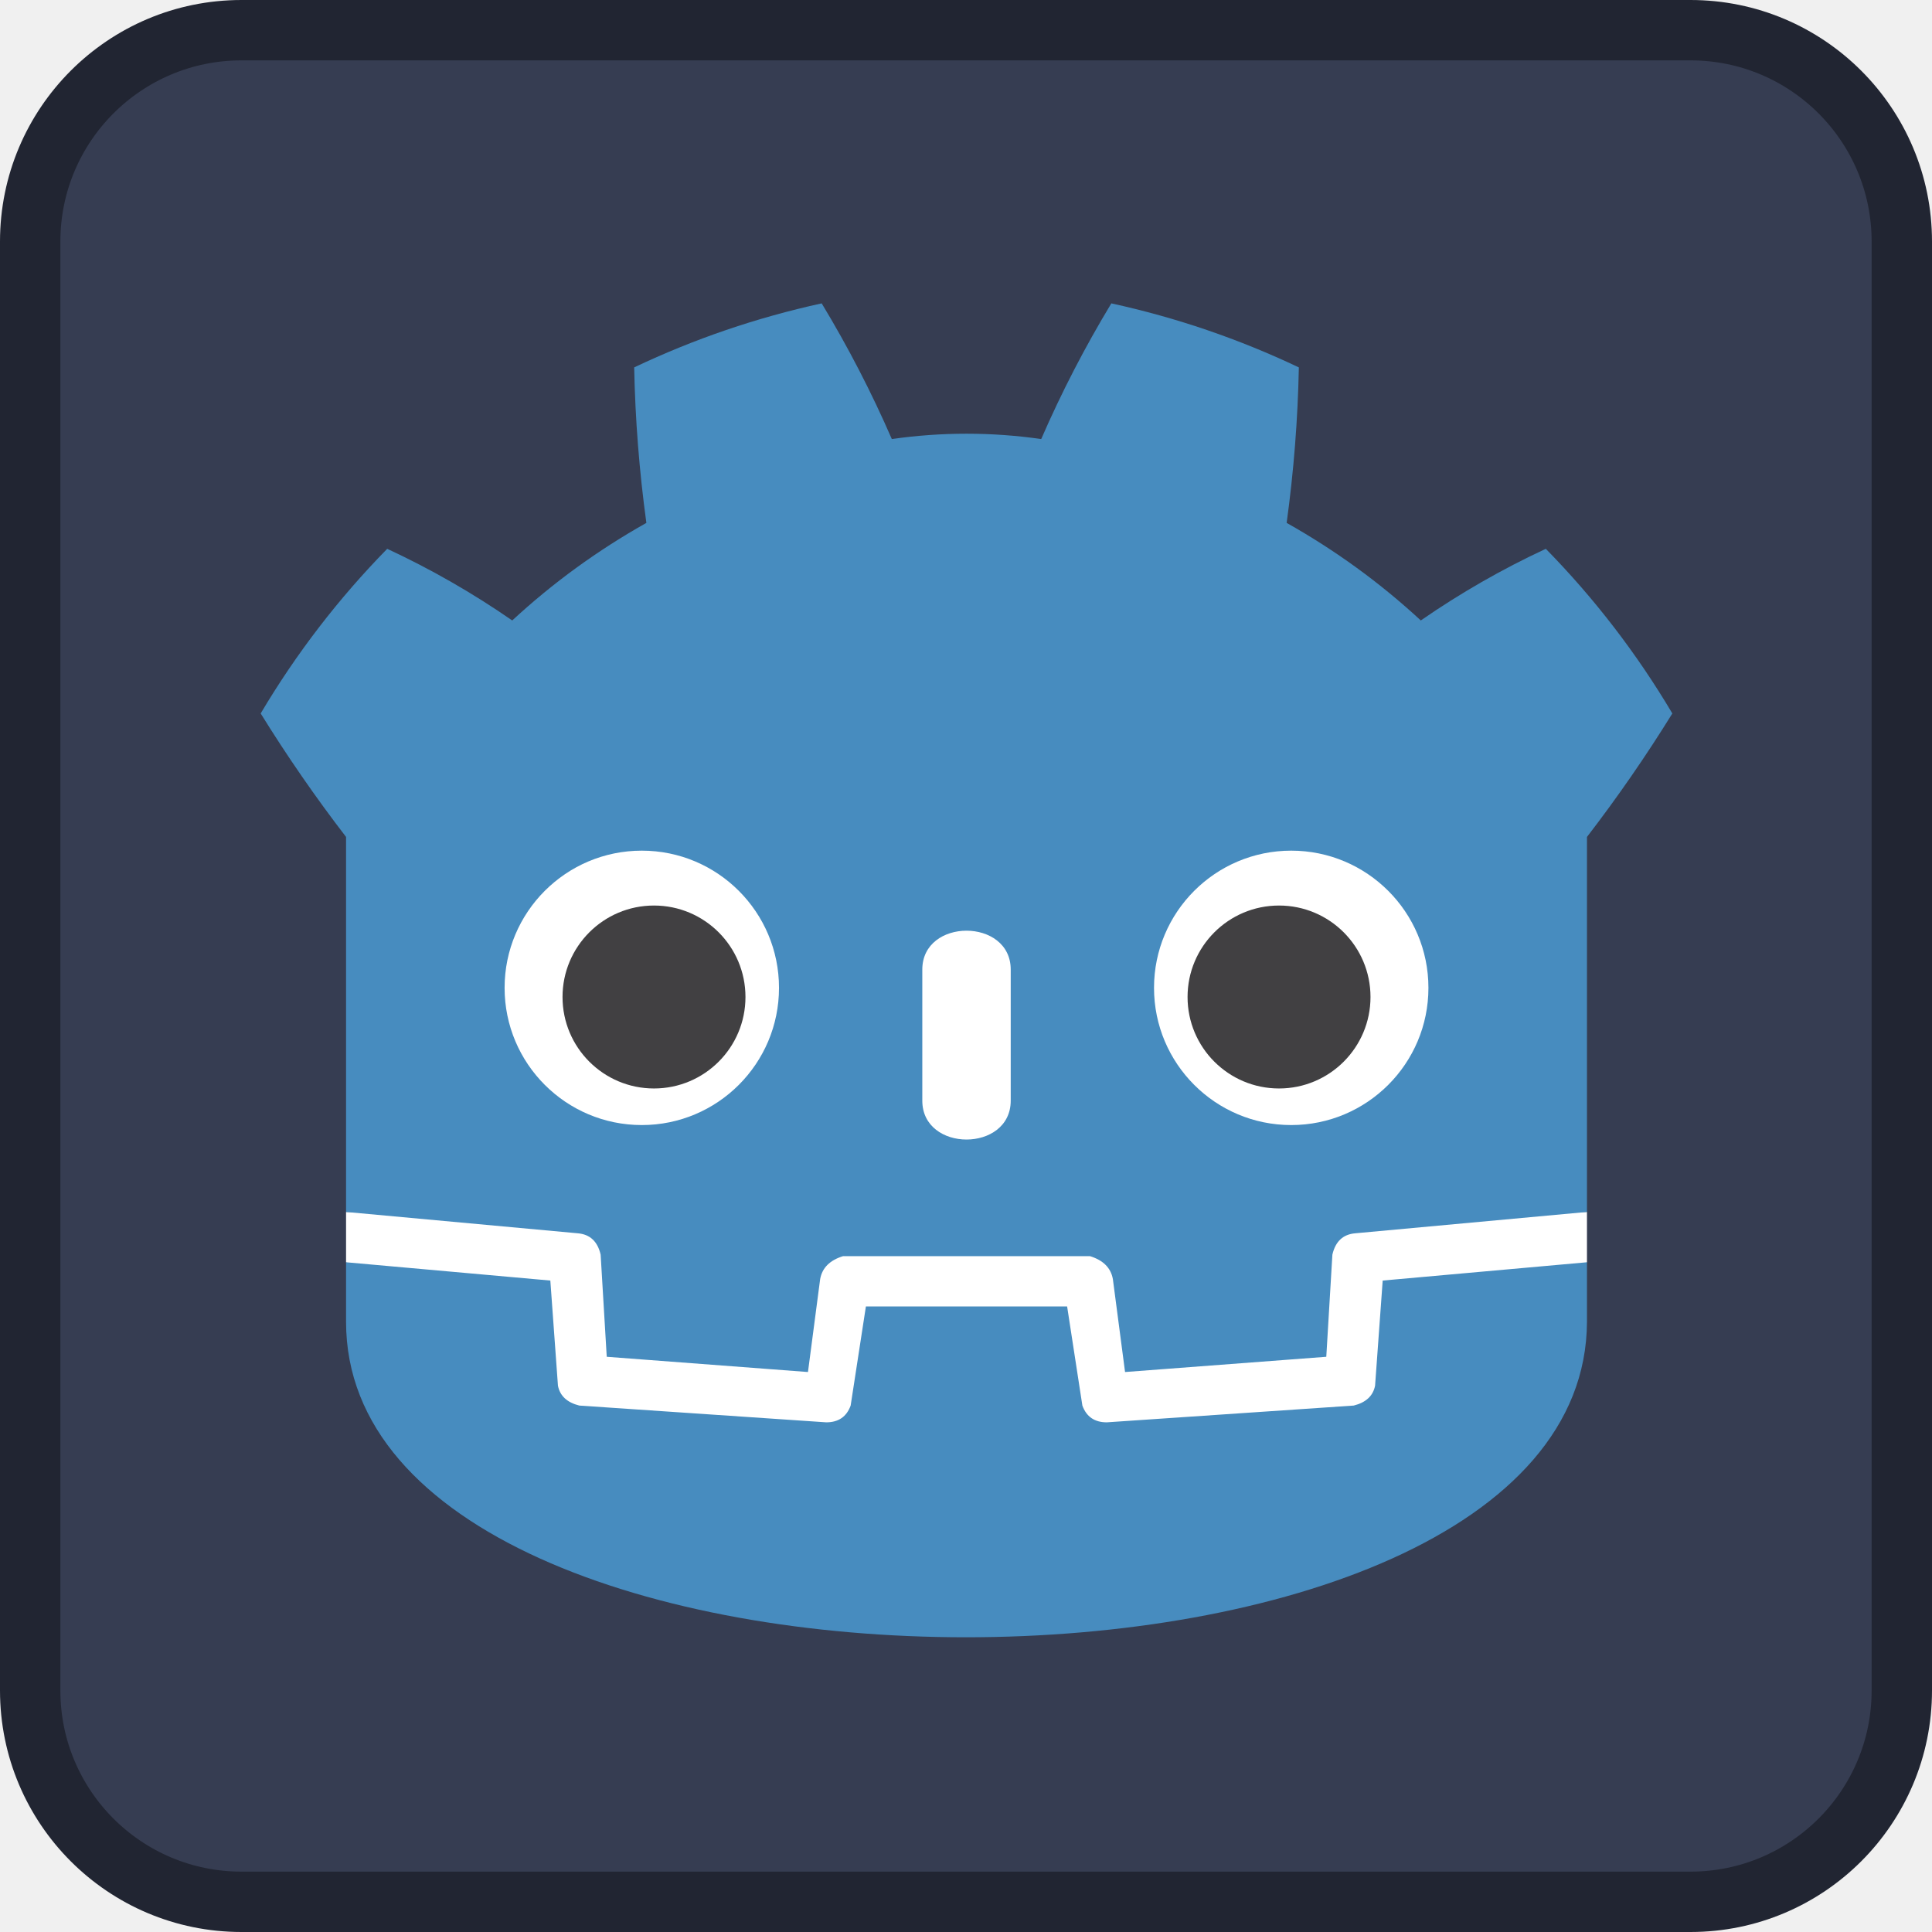
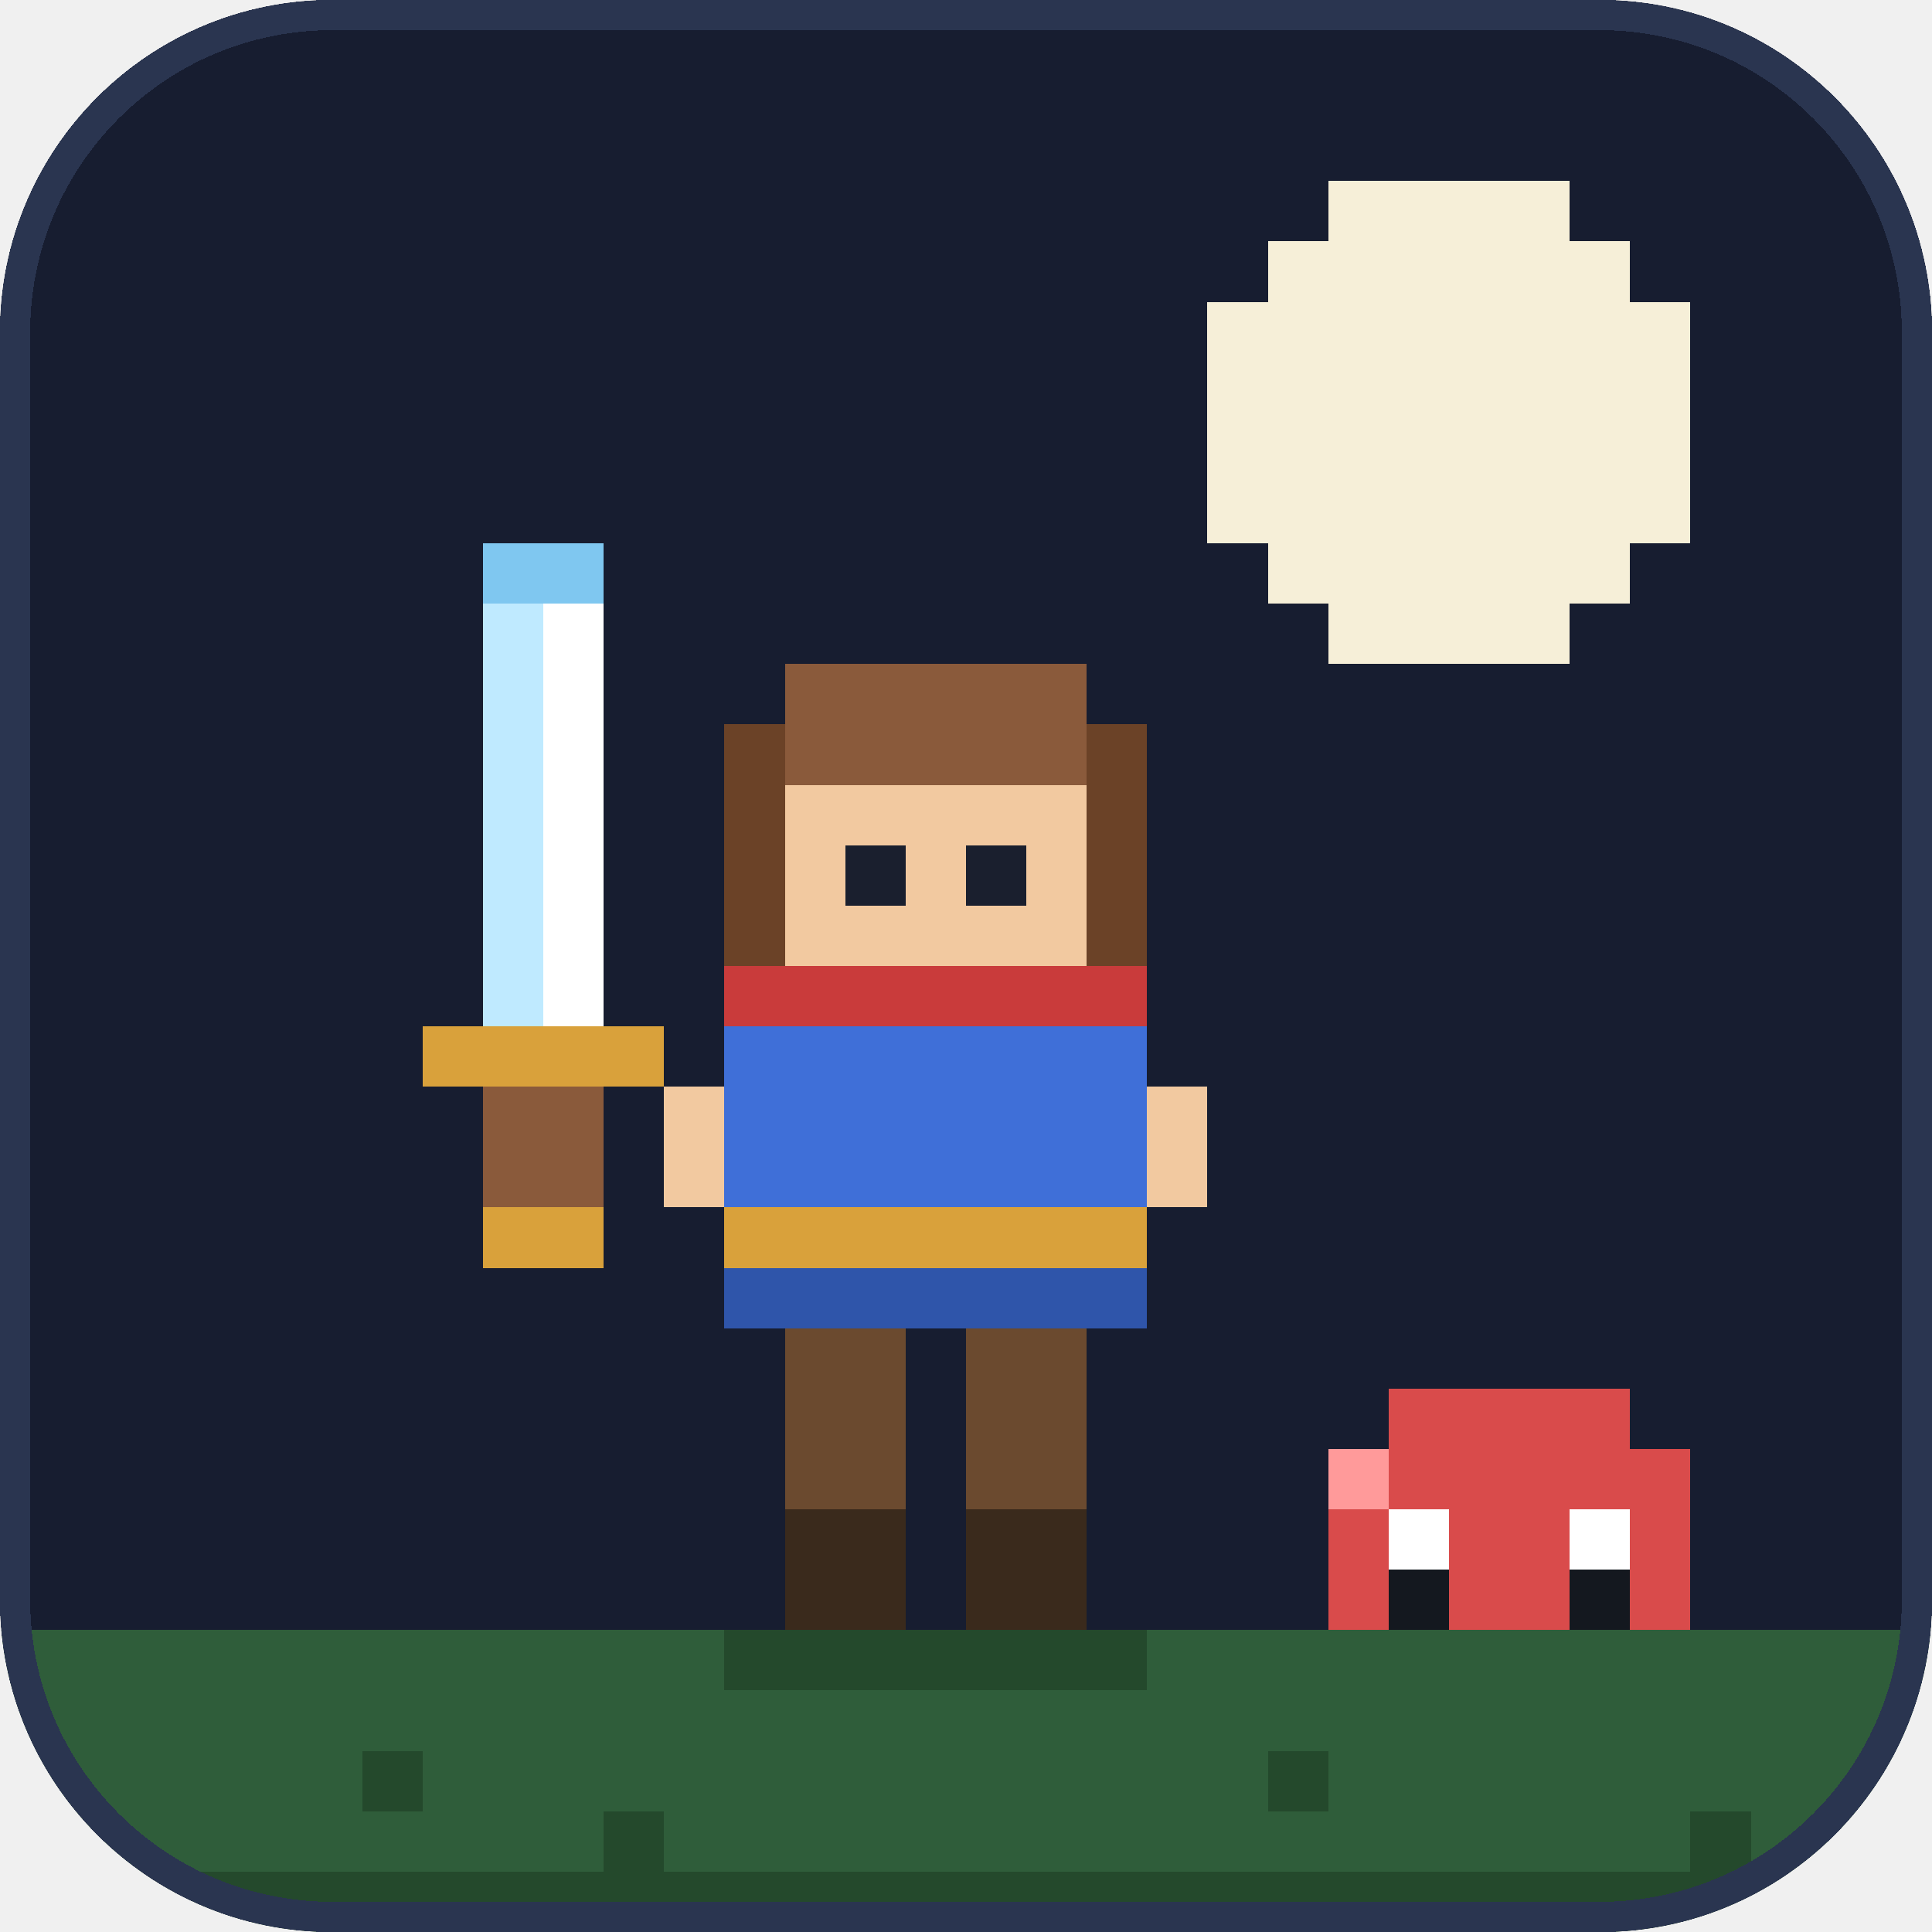
- <svg xmlns="http://www.w3.org/2000/svg" width="128" height="128">
-   <rect width="124" height="124" x="2" y="2" fill="#363d52" stroke="#212532" stroke-width="4" rx="14" />
-   <g fill="#fff" transform="translate(12.322 12.322)scale(.101)">
-     <path d="M105 673v33q407 354 814 0v-33z" />
-     <path fill="#478cbf" d="m105 673 152 14q12 1 15 14l4 67 132 10 8-61q2-11 15-15h162q13 4 15 15l8 61 132-10 4-67q3-13 15-14l152-14V427q30-39 56-81-35-59-83-108-43 20-82 47-40-37-88-64 7-51 8-102-59-28-123-42-26 43-46 89-49-7-98 0-20-46-46-89-64 14-123 42 1 51 8 102-48 27-88 64-39-27-82-47-48 49-83 108 26 42 56 81zm0 33v39c0 276 813 276 814 0v-39l-134 12-5 69q-2 10-14 13l-162 11q-12 0-16-11l-10-65H446l-10 65q-4 11-16 11l-162-11q-12-3-14-13l-5-69z" />
-     <path d="M483 600c0 34 58 34 58 0v-86c0-34-58-34-58 0z" />
-     <circle cx="725" cy="526" r="90" />
-     <circle cx="299" cy="526" r="90" />
+ <svg xmlns="http://www.w3.org/2000/svg" width="256" height="256" viewBox="0 0 256 256" shape-rendering="crispEdges">
+   <defs>
+     <clipPath id="frame">
+       <rect x="0" y="0" width="256" height="256" rx="44" ry="44" />
+     </clipPath>
+   </defs>
+   <g clip-path="url(#frame)">
+     <rect x="0" y="0" width="256" height="256" fill="#171d30" />
+     <rect x="176" y="24" width="32" height="8" fill="#f6efd8" />
+     <rect x="168" y="32" width="48" height="8" fill="#f6efd8" />
+     <rect x="160" y="40" width="64" height="8" fill="#f6efd8" />
+     <rect x="160" y="48" width="64" height="8" fill="#f6efd8" />
+     <rect x="160" y="56" width="64" height="8" fill="#f6efd8" />
+     <rect x="160" y="64" width="64" height="8" fill="#f6efd8" />
+     <rect x="64" y="72" width="16" height="8" fill="#7fc7f0" />
+     <rect x="168" y="72" width="48" height="8" fill="#f6efd8" />
+     <rect x="64" y="80" width="8" height="8" fill="#bfeaff" />
+     <rect x="72" y="80" width="8" height="8" fill="#ffffff" />
+     <rect x="176" y="80" width="32" height="8" fill="#f6efd8" />
+     <rect x="64" y="88" width="8" height="8" fill="#bfeaff" />
+     <rect x="72" y="88" width="8" height="8" fill="#ffffff" />
+     <rect x="104" y="88" width="40" height="8" fill="#8a5a3b" />
+     <rect x="64" y="96" width="8" height="8" fill="#bfeaff" />
+     <rect x="72" y="96" width="8" height="8" fill="#ffffff" />
+     <rect x="96" y="96" width="8" height="8" fill="#6b4227" />
+     <rect x="104" y="96" width="40" height="8" fill="#8a5a3b" />
+     <rect x="144" y="96" width="8" height="8" fill="#6b4227" />
+     <rect x="64" y="104" width="8" height="8" fill="#bfeaff" />
+     <rect x="72" y="104" width="8" height="8" fill="#ffffff" />
+     <rect x="96" y="104" width="8" height="8" fill="#6b4227" />
+     <rect x="104" y="104" width="40" height="8" fill="#f2c9a0" />
+     <rect x="144" y="104" width="8" height="8" fill="#6b4227" />
+     <rect x="64" y="112" width="8" height="8" fill="#bfeaff" />
+     <rect x="72" y="112" width="8" height="8" fill="#ffffff" />
+     <rect x="96" y="112" width="8" height="8" fill="#6b4227" />
+     <rect x="104" y="112" width="8" height="8" fill="#f2c9a0" />
+     <rect x="112" y="112" width="8" height="8" fill="#1a1f2e" />
+     <rect x="120" y="112" width="8" height="8" fill="#f2c9a0" />
+     <rect x="128" y="112" width="8" height="8" fill="#1a1f2e" />
+     <rect x="136" y="112" width="8" height="8" fill="#f2c9a0" />
+     <rect x="144" y="112" width="8" height="8" fill="#6b4227" />
+     <rect x="64" y="120" width="8" height="8" fill="#bfeaff" />
+     <rect x="72" y="120" width="8" height="8" fill="#ffffff" />
+     <rect x="96" y="120" width="8" height="8" fill="#6b4227" />
+     <rect x="104" y="120" width="40" height="8" fill="#f2c9a0" />
+     <rect x="144" y="120" width="8" height="8" fill="#6b4227" />
+     <rect x="64" y="128" width="8" height="8" fill="#bfeaff" />
+     <rect x="72" y="128" width="8" height="8" fill="#ffffff" />
+     <rect x="96" y="128" width="56" height="8" fill="#c93b3b" />
+     <rect x="56" y="136" width="32" height="8" fill="#d9a13b" />
+     <rect x="96" y="136" width="56" height="8" fill="#3f6fd8" />
+     <rect x="64" y="144" width="16" height="8" fill="#8a5a3b" />
+     <rect x="88" y="144" width="8" height="8" fill="#f2c9a0" />
+     <rect x="96" y="144" width="56" height="8" fill="#3f6fd8" />
+     <rect x="152" y="144" width="8" height="8" fill="#f2c9a0" />
+     <rect x="64" y="152" width="16" height="8" fill="#8a5a3b" />
+     <rect x="88" y="152" width="8" height="8" fill="#f2c9a0" />
+     <rect x="96" y="152" width="56" height="8" fill="#3f6fd8" />
+     <rect x="152" y="152" width="8" height="8" fill="#f2c9a0" />
+     <rect x="64" y="160" width="16" height="8" fill="#d9a13b" />
+     <rect x="96" y="160" width="56" height="8" fill="#d9a13b" />
+     <rect x="96" y="168" width="56" height="8" fill="#2f55aa" />
+     <rect x="104" y="176" width="16" height="8" fill="#6b4a2f" />
+     <rect x="128" y="176" width="16" height="8" fill="#6b4a2f" />
+     <rect x="104" y="184" width="16" height="8" fill="#6b4a2f" />
+     <rect x="128" y="184" width="16" height="8" fill="#6b4a2f" />
+     <rect x="184" y="184" width="32" height="8" fill="#d94b4b" />
+     <rect x="104" y="192" width="16" height="8" fill="#6b4a2f" />
+     <rect x="128" y="192" width="16" height="8" fill="#6b4a2f" />
+     <rect x="176" y="192" width="8" height="8" fill="#ff9a9a" />
+     <rect x="184" y="192" width="40" height="8" fill="#d94b4b" />
+     <rect x="104" y="200" width="16" height="8" fill="#3a2a1c" />
+     <rect x="128" y="200" width="16" height="8" fill="#3a2a1c" />
+     <rect x="176" y="200" width="8" height="8" fill="#d94b4b" />
+     <rect x="184" y="200" width="8" height="8" fill="#ffffff" />
+     <rect x="192" y="200" width="16" height="8" fill="#d94b4b" />
+     <rect x="208" y="200" width="8" height="8" fill="#ffffff" />
+     <rect x="216" y="200" width="8" height="8" fill="#d94b4b" />
+     <rect x="104" y="208" width="16" height="8" fill="#3a2a1c" />
+     <rect x="128" y="208" width="16" height="8" fill="#3a2a1c" />
+     <rect x="176" y="208" width="8" height="8" fill="#d94b4b" />
+     <rect x="184" y="208" width="8" height="8" fill="#14181f" />
+     <rect x="192" y="208" width="16" height="8" fill="#d94b4b" />
+     <rect x="208" y="208" width="8" height="8" fill="#14181f" />
+     <rect x="216" y="208" width="8" height="8" fill="#d94b4b" />
+     <rect x="0" y="216" width="96" height="8" fill="#2f5d3a" />
+     <rect x="96" y="216" width="56" height="8" fill="#24492c" />
+     <rect x="152" y="216" width="104" height="8" fill="#2f5d3a" />
+     <rect x="0" y="224" width="256" height="8" fill="#2f5d3a" />
+     <rect x="0" y="232" width="48" height="8" fill="#2f5d3a" />
+     <rect x="48" y="232" width="8" height="8" fill="#24492c" />
+     <rect x="56" y="232" width="112" height="8" fill="#2f5d3a" />
+     <rect x="168" y="232" width="8" height="8" fill="#24492c" />
+     <rect x="176" y="232" width="80" height="8" fill="#2f5d3a" />
+     <rect x="0" y="240" width="80" height="8" fill="#2f5d3a" />
+     <rect x="80" y="240" width="8" height="8" fill="#24492c" />
+     <rect x="88" y="240" width="136" height="8" fill="#2f5d3a" />
+     <rect x="224" y="240" width="8" height="8" fill="#24492c" />
+     <rect x="232" y="240" width="24" height="8" fill="#2f5d3a" />
+     <rect x="0" y="248" width="256" height="8" fill="#24492c" />
  </g>
-   <g fill="#414042" transform="translate(12.322 12.322)scale(.101)">
-     <circle cx="307" cy="532" r="60" />
-     <circle cx="717" cy="532" r="60" />
-   </g>
+   <rect x="2" y="2" width="252" height="252" rx="42" ry="42" fill="none" stroke="#2a3550" stroke-width="4" />
</svg>
